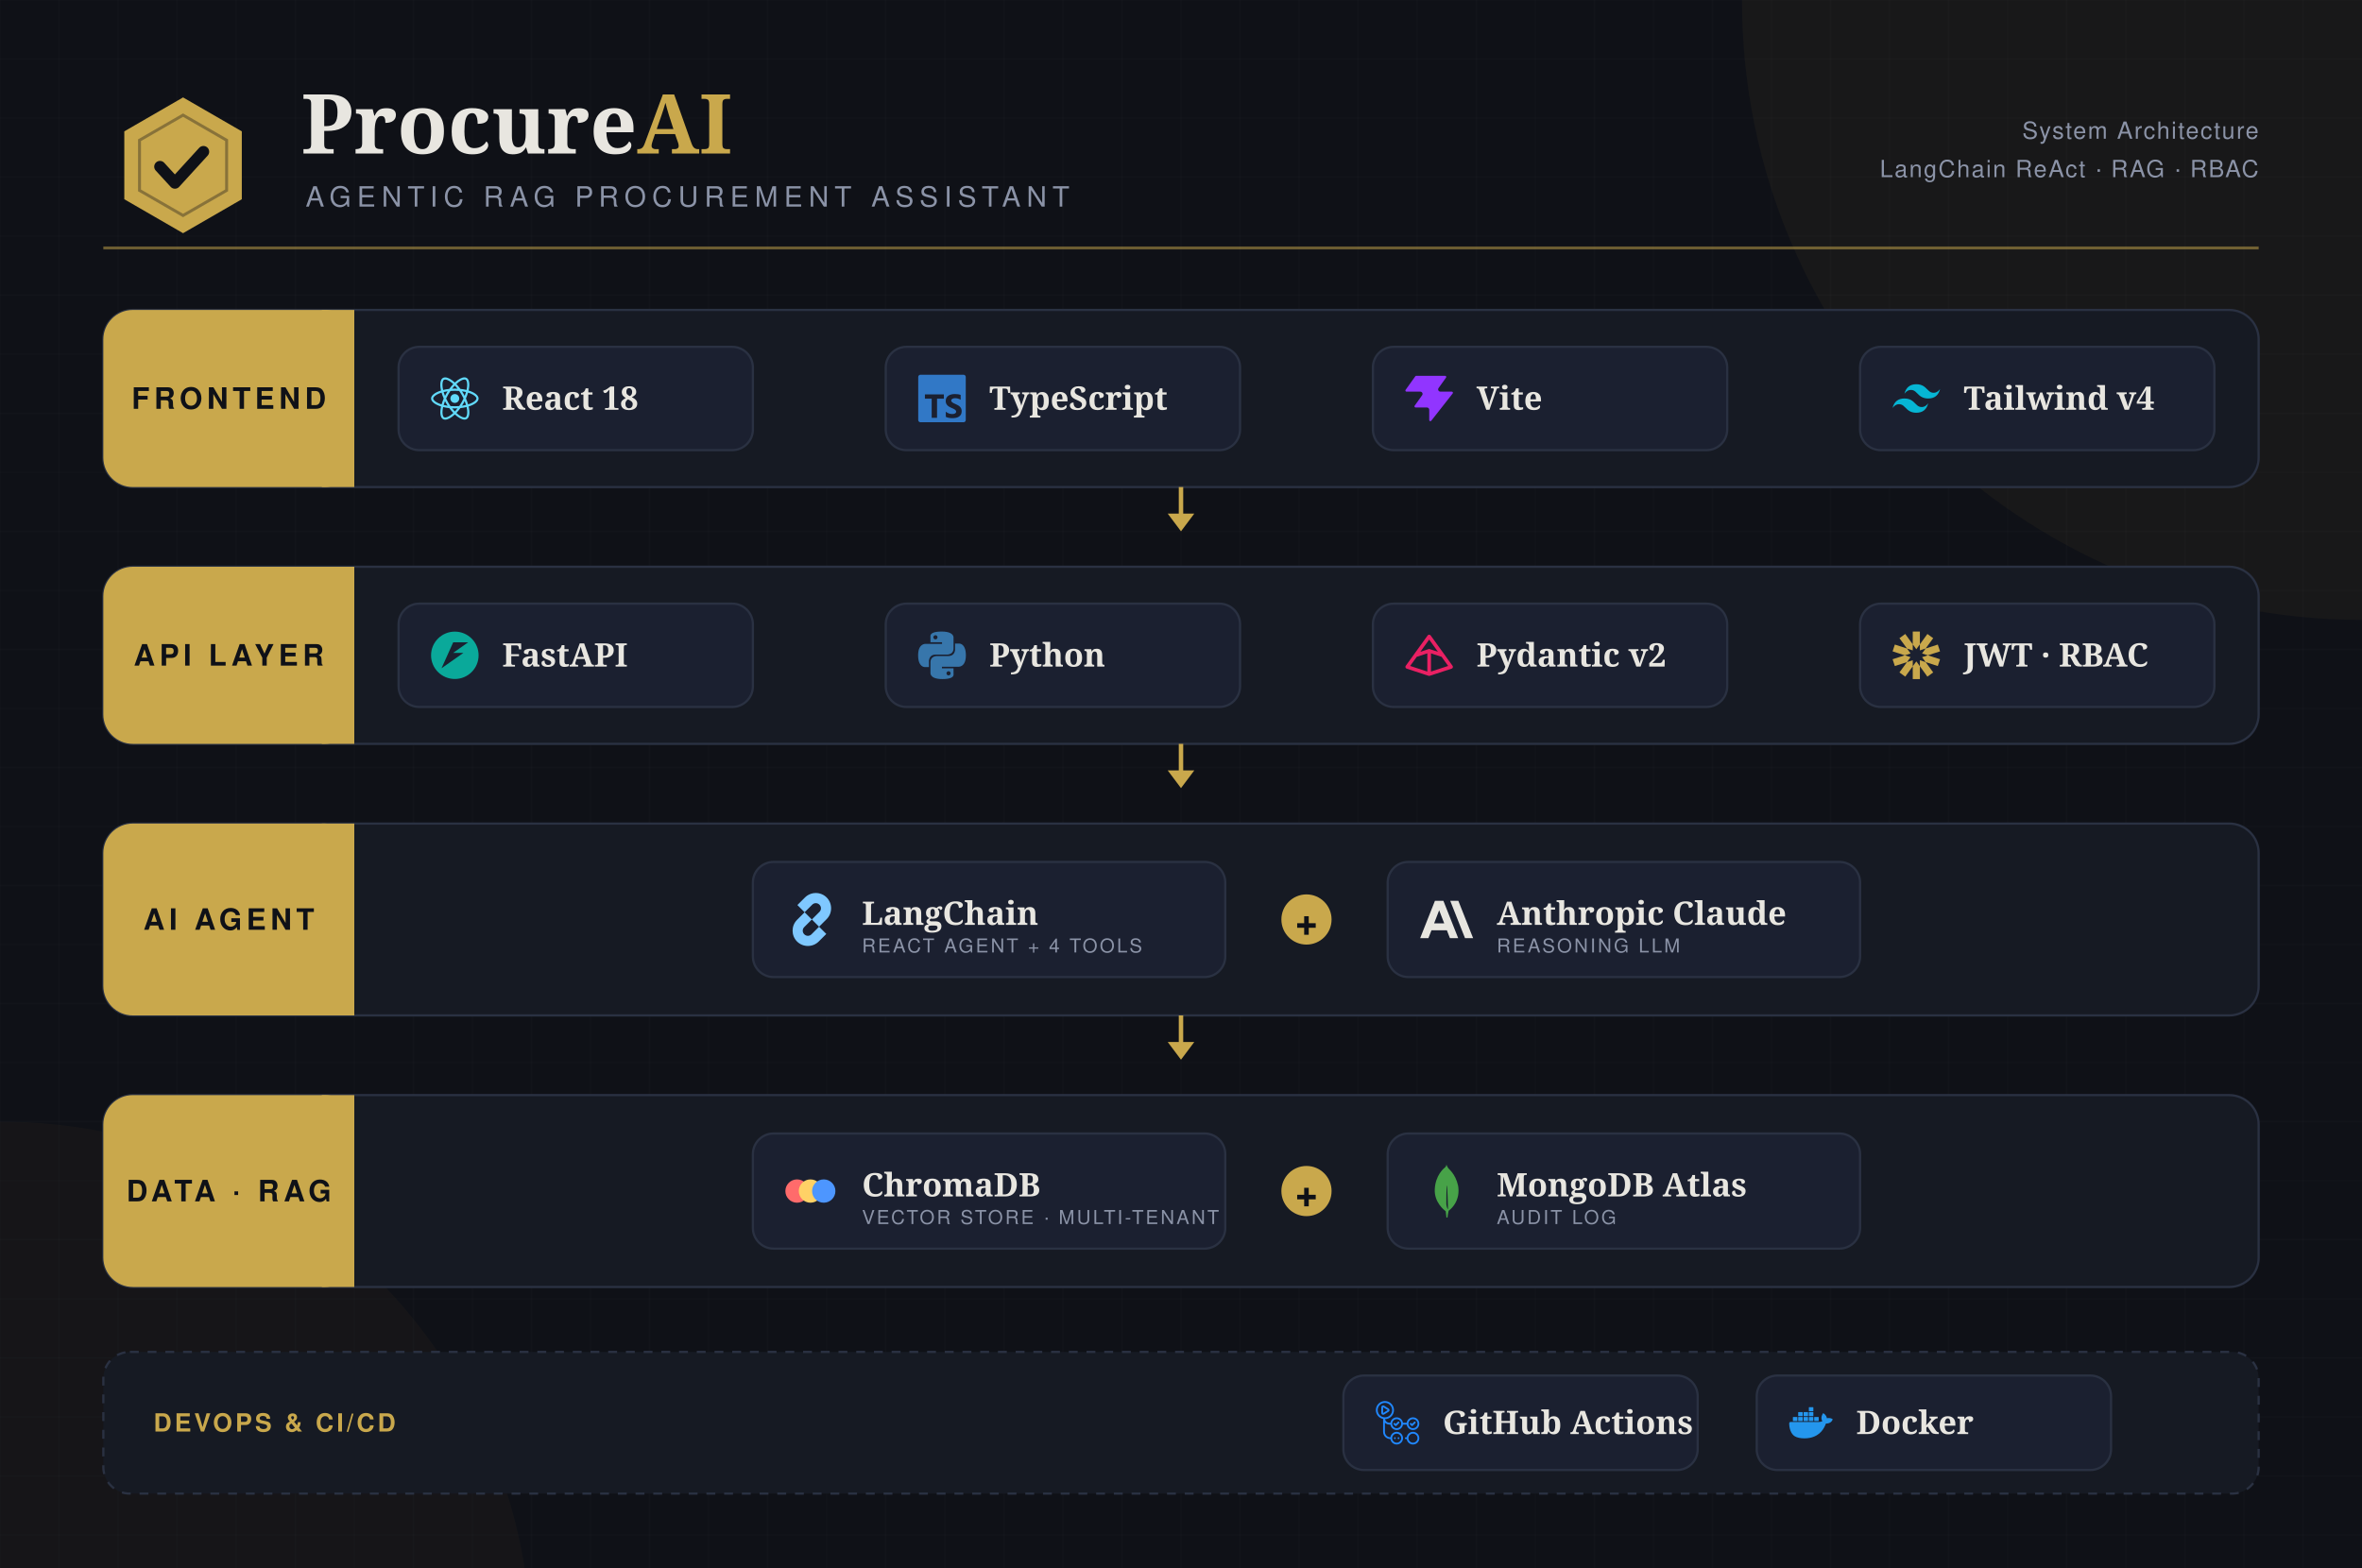
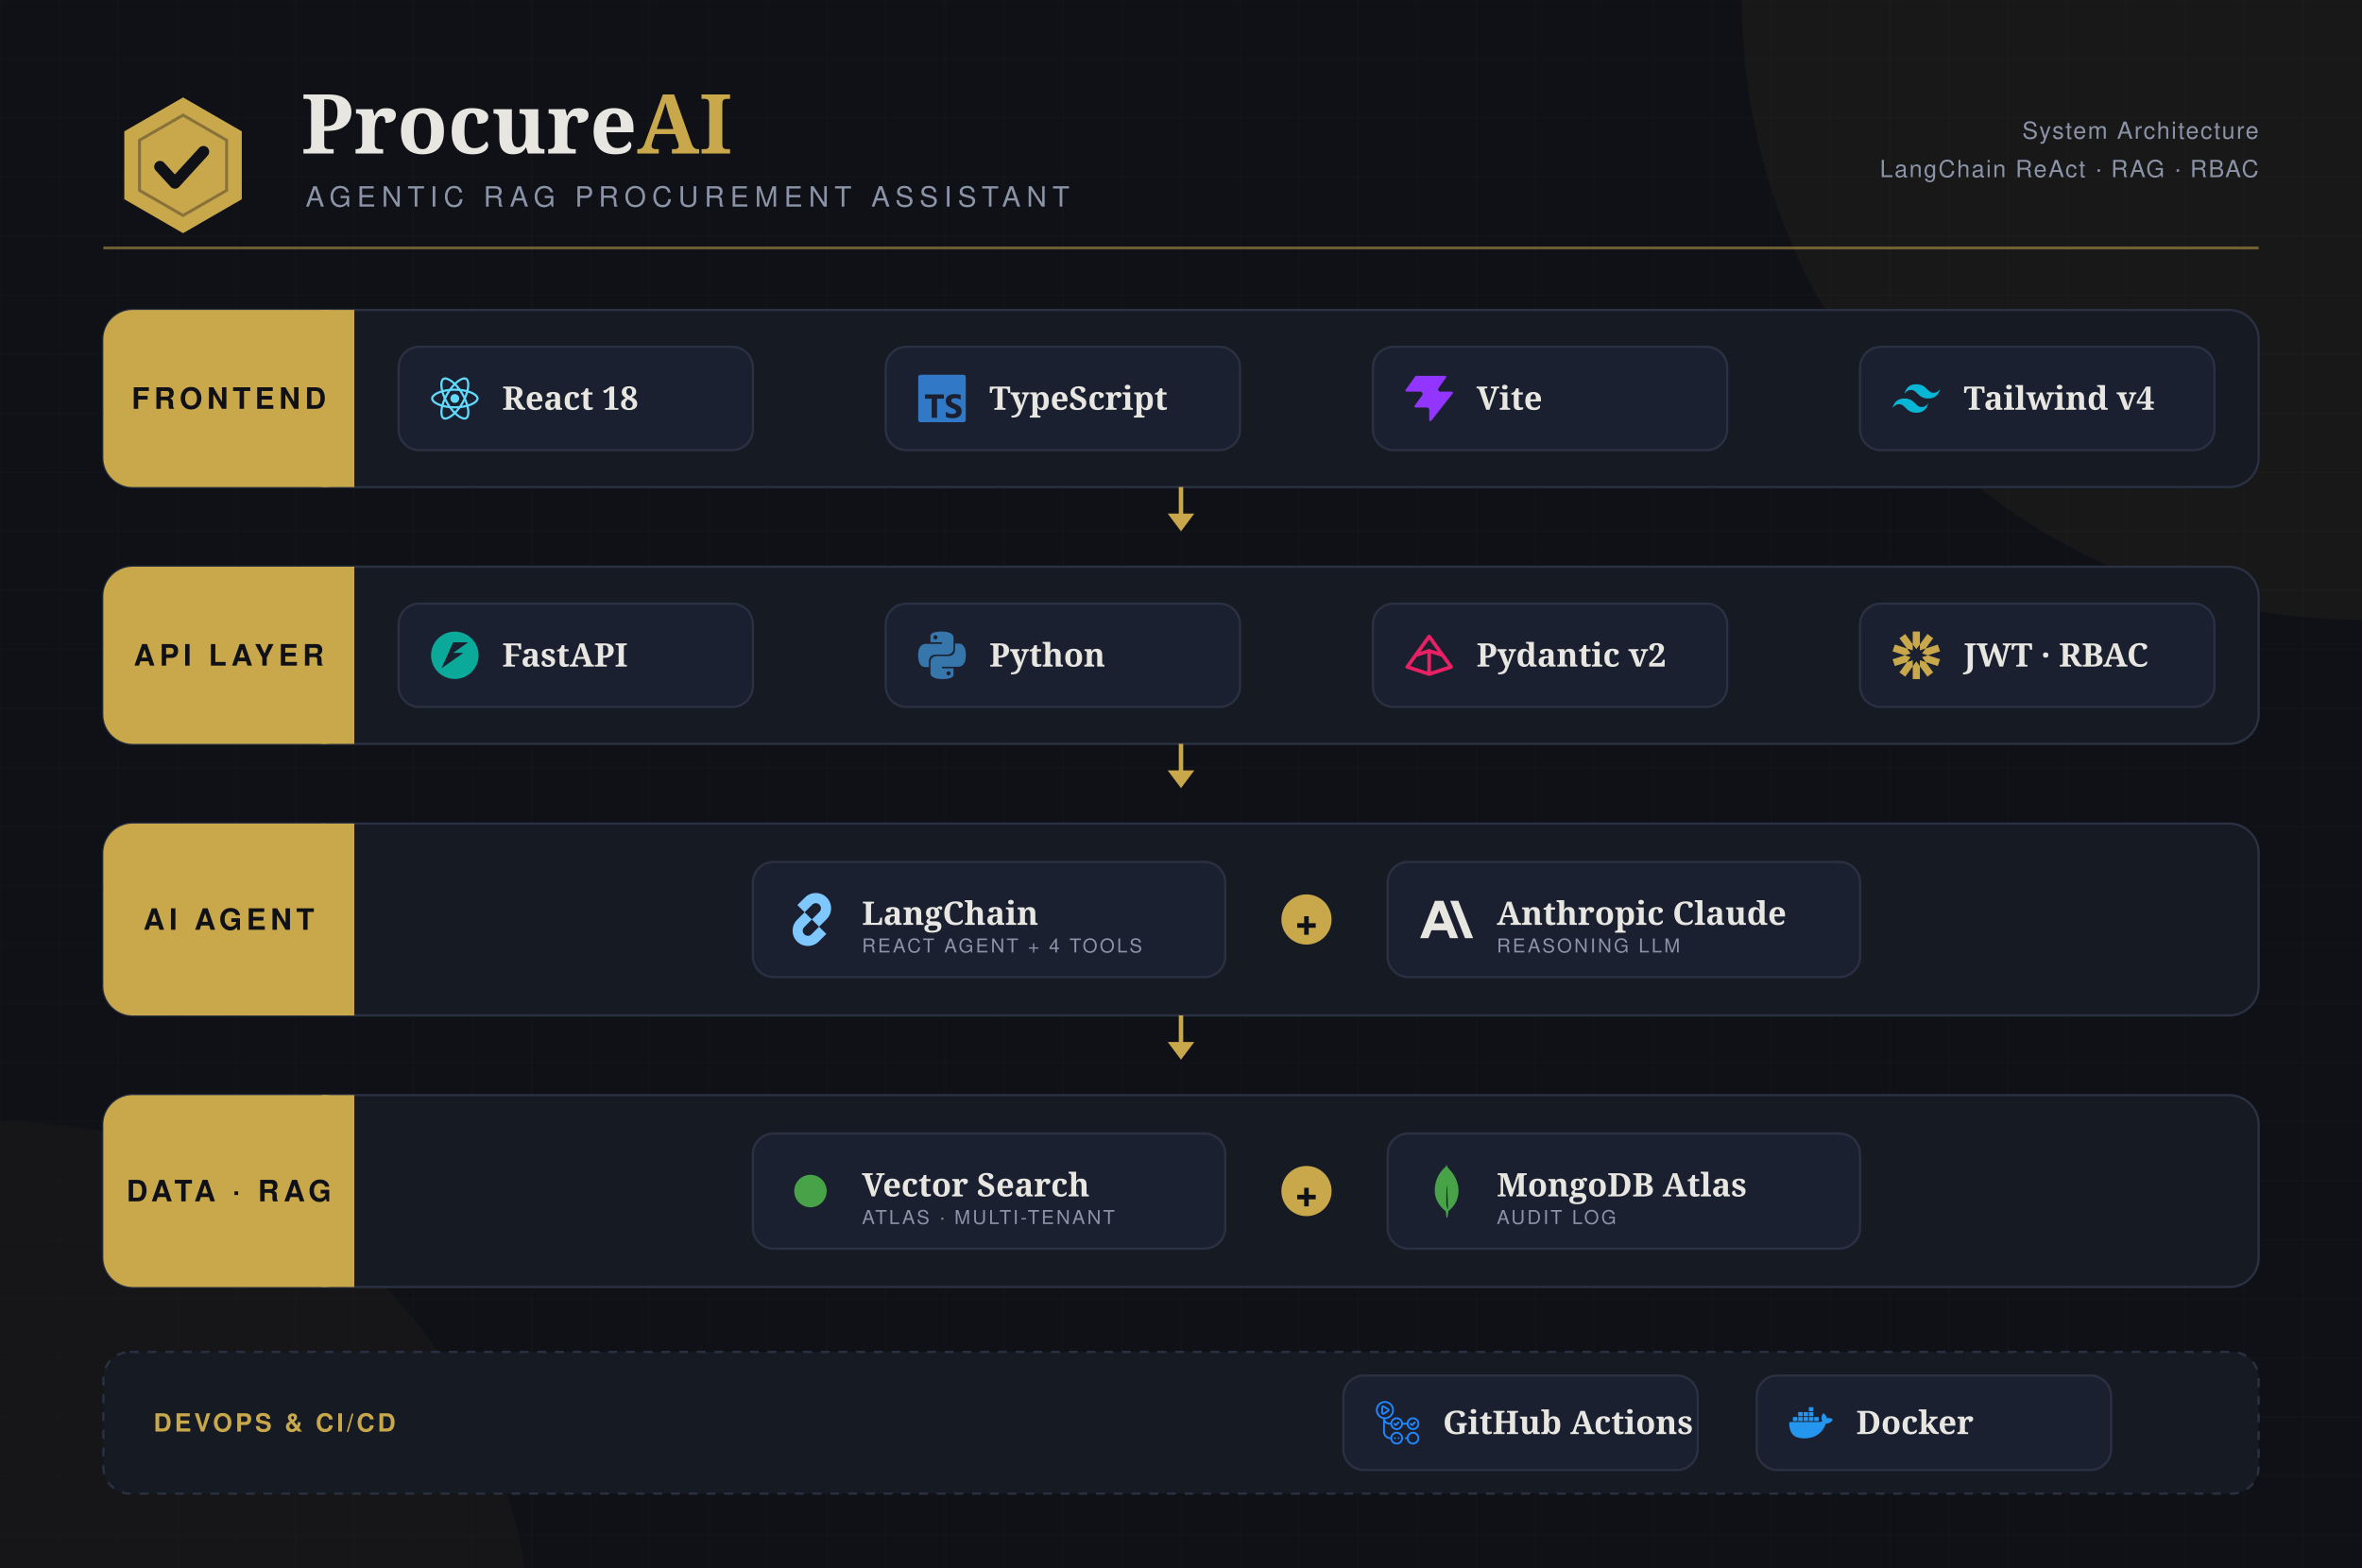
<svg xmlns="http://www.w3.org/2000/svg" viewBox="0 0 1600 1062" width="1600" height="1062">
  <rect width="1600" height="1120" fill="#0f1117" />
  <line x1="0" y1="0" x2="0" y2="1120" stroke="#ffffff" stroke-opacity="0.015" />
  <line x1="40" y1="0" x2="40" y2="1120" stroke="#ffffff" stroke-opacity="0.015" />
  <line x1="80" y1="0" x2="80" y2="1120" stroke="#ffffff" stroke-opacity="0.015" />
  <line x1="120" y1="0" x2="120" y2="1120" stroke="#ffffff" stroke-opacity="0.015" />
  <line x1="160" y1="0" x2="160" y2="1120" stroke="#ffffff" stroke-opacity="0.015" />
  <line x1="200" y1="0" x2="200" y2="1120" stroke="#ffffff" stroke-opacity="0.015" />
  <line x1="240" y1="0" x2="240" y2="1120" stroke="#ffffff" stroke-opacity="0.015" />
  <line x1="280" y1="0" x2="280" y2="1120" stroke="#ffffff" stroke-opacity="0.015" />
  <line x1="320" y1="0" x2="320" y2="1120" stroke="#ffffff" stroke-opacity="0.015" />
  <line x1="360" y1="0" x2="360" y2="1120" stroke="#ffffff" stroke-opacity="0.015" />
  <line x1="400" y1="0" x2="400" y2="1120" stroke="#ffffff" stroke-opacity="0.015" />
  <line x1="440" y1="0" x2="440" y2="1120" stroke="#ffffff" stroke-opacity="0.015" />
  <line x1="480" y1="0" x2="480" y2="1120" stroke="#ffffff" stroke-opacity="0.015" />
  <line x1="520" y1="0" x2="520" y2="1120" stroke="#ffffff" stroke-opacity="0.015" />
  <line x1="560" y1="0" x2="560" y2="1120" stroke="#ffffff" stroke-opacity="0.015" />
  <line x1="600" y1="0" x2="600" y2="1120" stroke="#ffffff" stroke-opacity="0.015" />
  <line x1="640" y1="0" x2="640" y2="1120" stroke="#ffffff" stroke-opacity="0.015" />
  <line x1="680" y1="0" x2="680" y2="1120" stroke="#ffffff" stroke-opacity="0.015" />
  <line x1="720" y1="0" x2="720" y2="1120" stroke="#ffffff" stroke-opacity="0.015" />
  <line x1="760" y1="0" x2="760" y2="1120" stroke="#ffffff" stroke-opacity="0.015" />
  <line x1="800" y1="0" x2="800" y2="1120" stroke="#ffffff" stroke-opacity="0.015" />
  <line x1="840" y1="0" x2="840" y2="1120" stroke="#ffffff" stroke-opacity="0.015" />
  <line x1="880" y1="0" x2="880" y2="1120" stroke="#ffffff" stroke-opacity="0.015" />
  <line x1="920" y1="0" x2="920" y2="1120" stroke="#ffffff" stroke-opacity="0.015" />
  <line x1="960" y1="0" x2="960" y2="1120" stroke="#ffffff" stroke-opacity="0.015" />
  <line x1="1000" y1="0" x2="1000" y2="1120" stroke="#ffffff" stroke-opacity="0.015" />
  <line x1="1040" y1="0" x2="1040" y2="1120" stroke="#ffffff" stroke-opacity="0.015" />
  <line x1="1080" y1="0" x2="1080" y2="1120" stroke="#ffffff" stroke-opacity="0.015" />
  <line x1="1120" y1="0" x2="1120" y2="1120" stroke="#ffffff" stroke-opacity="0.015" />
  <line x1="1160" y1="0" x2="1160" y2="1120" stroke="#ffffff" stroke-opacity="0.015" />
  <line x1="1200" y1="0" x2="1200" y2="1120" stroke="#ffffff" stroke-opacity="0.015" />
  <line x1="1240" y1="0" x2="1240" y2="1120" stroke="#ffffff" stroke-opacity="0.015" />
  <line x1="1280" y1="0" x2="1280" y2="1120" stroke="#ffffff" stroke-opacity="0.015" />
  <line x1="1320" y1="0" x2="1320" y2="1120" stroke="#ffffff" stroke-opacity="0.015" />
  <line x1="1360" y1="0" x2="1360" y2="1120" stroke="#ffffff" stroke-opacity="0.015" />
  <line x1="1400" y1="0" x2="1400" y2="1120" stroke="#ffffff" stroke-opacity="0.015" />
  <line x1="1440" y1="0" x2="1440" y2="1120" stroke="#ffffff" stroke-opacity="0.015" />
  <line x1="1480" y1="0" x2="1480" y2="1120" stroke="#ffffff" stroke-opacity="0.015" />
  <line x1="1520" y1="0" x2="1520" y2="1120" stroke="#ffffff" stroke-opacity="0.015" />
  <line x1="1560" y1="0" x2="1560" y2="1120" stroke="#ffffff" stroke-opacity="0.015" />
  <line x1="0" y1="0" x2="1600" y2="0" stroke="#ffffff" stroke-opacity="0.015" />
  <line x1="0" y1="40" x2="1600" y2="40" stroke="#ffffff" stroke-opacity="0.015" />
  <line x1="0" y1="80" x2="1600" y2="80" stroke="#ffffff" stroke-opacity="0.015" />
  <line x1="0" y1="120" x2="1600" y2="120" stroke="#ffffff" stroke-opacity="0.015" />
  <line x1="0" y1="160" x2="1600" y2="160" stroke="#ffffff" stroke-opacity="0.015" />
  <line x1="0" y1="200" x2="1600" y2="200" stroke="#ffffff" stroke-opacity="0.015" />
  <line x1="0" y1="240" x2="1600" y2="240" stroke="#ffffff" stroke-opacity="0.015" />
  <line x1="0" y1="280" x2="1600" y2="280" stroke="#ffffff" stroke-opacity="0.015" />
  <line x1="0" y1="320" x2="1600" y2="320" stroke="#ffffff" stroke-opacity="0.015" />
  <line x1="0" y1="360" x2="1600" y2="360" stroke="#ffffff" stroke-opacity="0.015" />
  <line x1="0" y1="400" x2="1600" y2="400" stroke="#ffffff" stroke-opacity="0.015" />
  <line x1="0" y1="440" x2="1600" y2="440" stroke="#ffffff" stroke-opacity="0.015" />
  <line x1="0" y1="480" x2="1600" y2="480" stroke="#ffffff" stroke-opacity="0.015" />
  <line x1="0" y1="520" x2="1600" y2="520" stroke="#ffffff" stroke-opacity="0.015" />
  <line x1="0" y1="560" x2="1600" y2="560" stroke="#ffffff" stroke-opacity="0.015" />
  <line x1="0" y1="600" x2="1600" y2="600" stroke="#ffffff" stroke-opacity="0.015" />
  <line x1="0" y1="640" x2="1600" y2="640" stroke="#ffffff" stroke-opacity="0.015" />
  <line x1="0" y1="680" x2="1600" y2="680" stroke="#ffffff" stroke-opacity="0.015" />
  <line x1="0" y1="720" x2="1600" y2="720" stroke="#ffffff" stroke-opacity="0.015" />
  <line x1="0" y1="760" x2="1600" y2="760" stroke="#ffffff" stroke-opacity="0.015" />
  <line x1="0" y1="800" x2="1600" y2="800" stroke="#ffffff" stroke-opacity="0.015" />
  <line x1="0" y1="840" x2="1600" y2="840" stroke="#ffffff" stroke-opacity="0.015" />
  <line x1="0" y1="880" x2="1600" y2="880" stroke="#ffffff" stroke-opacity="0.015" />
  <line x1="0" y1="920" x2="1600" y2="920" stroke="#ffffff" stroke-opacity="0.015" />
  <line x1="0" y1="960" x2="1600" y2="960" stroke="#ffffff" stroke-opacity="0.015" />
  <line x1="0" y1="1000" x2="1600" y2="1000" stroke="#ffffff" stroke-opacity="0.015" />
  <line x1="0" y1="1040" x2="1600" y2="1040" stroke="#ffffff" stroke-opacity="0.015" />
  <line x1="0" y1="1080" x2="1600" y2="1080" stroke="#ffffff" stroke-opacity="0.015" />
  <circle cx="1600" cy="0" r="420" fill="#c9a84c" fill-opacity="0.05" />
  <circle cx="0" cy="1120" r="360" fill="#c9a84c" fill-opacity="0.035" />
  <polygon points="124.0,66.0 163.8,89.0 163.8,135.0 124.0,158.0 84.2,135.0 84.2,89.0" fill="#c9a84c" />
  <polygon points="124.0,78.0 153.5,95.0 153.5,129.0 124.0,146.0 94.5,129.0 94.5,95.0" fill="none" stroke="#0f1117" stroke-opacity="0.35" stroke-width="2" />
  <path d="M 108.36 112.92 l 10.12 11.04 l 19.32 -21.16" fill="none" stroke="#0f1117" stroke-width="7.8" stroke-linecap="round" stroke-linejoin="round" />
  <text x="204" y="104" font-family="Georgia, serif" font-size="56" font-weight="700" fill="#e8e6e0">Procure<tspan fill="#c9a84c">AI</tspan>
  </text>
  <text x="207" y="140" font-family="Helvetica, Arial, sans-serif" font-size="19" letter-spacing="4" fill="#8b93a7">AGENTIC RAG PROCUREMENT ASSISTANT</text>
  <text x="1530" y="94" text-anchor="end" font-family="Helvetica, Arial, sans-serif" font-size="16" letter-spacing="1" fill="#8b93a7">System Architecture</text>
  <text x="1530" y="120" text-anchor="end" font-family="Helvetica, Arial, sans-serif" font-size="16" letter-spacing="1" fill="#8b93a7">LangChain ReAct · RAG · RBAC</text>
  <line x1="70" y1="168" x2="1530" y2="168" stroke="#c9a84c" stroke-opacity="0.5" stroke-width="2" />
  <rect x="70" y="210" width="1460" height="120" rx="20" fill="#161a23" stroke="#2a3142" stroke-width="1.5" />
  <rect x="70" y="210" width="170" height="120" rx="20" fill="#c9a84c" />
  <rect x="218" y="210" width="22" height="120" fill="#c9a84c" />
  <text x="155" y="270" font-family="Helvetica, Arial, sans-serif" font-size="20" font-weight="800" letter-spacing="3" fill="#0f1117" text-anchor="middle" dominant-baseline="middle">FRONTEND</text>
  <rect x="270.0" y="235.0" width="240" height="70" rx="14" fill="#1b2030" stroke="#2a3142" stroke-width="1.5" />
  <g transform="translate(292.00,253.90) scale(1.3417)">
    <path d="M14.23 12.004a2.236 2.236 0 0 1-2.235 2.236 2.236 2.236 0 0 1-2.236-2.236 2.236 2.236 0 0 1 2.235-2.236 2.236 2.236 0 0 1 2.236 2.236zm2.648-10.69c-1.346 0-3.107.96-4.888 2.622-1.78-1.653-3.542-2.602-4.887-2.602-.41 0-.783.093-1.106.278-1.375.793-1.683 3.264-.973 6.365C1.98 8.917 0 10.42 0 12.004c0 1.59 1.99 3.097 5.043 4.03-.704 3.113-.39 5.588.988 6.38.32.187.69.275 1.102.275 1.345 0 3.107-.96 4.888-2.624 1.78 1.654 3.542 2.603 4.887 2.603.41 0 .783-.09 1.106-.275 1.374-.792 1.683-3.263.973-6.365C22.02 15.096 24 13.59 24 12.004c0-1.59-1.99-3.097-5.043-4.032.704-3.11.39-5.587-.988-6.38-.318-.184-.688-.277-1.092-.278zm-.005 1.09v.006c.225 0 .406.044.558.127.666.382.955 1.835.73 3.704-.054.46-.142.945-.25 1.44-.96-.236-2.006-.417-3.107-.534-.66-.905-1.345-1.727-2.035-2.447 1.592-1.48 3.087-2.292 4.105-2.295zm-9.77.02c1.012 0 2.514.808 4.11 2.28-.686.72-1.37 1.537-2.02 2.442-1.107.117-2.154.298-3.113.538-.112-.49-.195-.964-.254-1.42-.23-1.868.054-3.32.714-3.707.19-.09.4-.127.563-.132zm4.882 3.05c.455.468.91.992 1.36 1.564-.44-.02-.89-.034-1.345-.034-.46 0-.915.01-1.36.034.44-.572.895-1.096 1.345-1.565zM12 8.1c.74 0 1.477.034 2.202.093.406.582.802 1.203 1.183 1.86.372.64.71 1.29 1.018 1.946-.308.655-.646 1.31-1.013 1.95-.38.66-.773 1.288-1.18 1.87-.728.063-1.466.098-2.21.098-.74 0-1.477-.035-2.202-.093-.406-.582-.802-1.204-1.183-1.86-.372-.64-.71-1.29-1.018-1.946.303-.657.646-1.313 1.013-1.954.38-.66.773-1.286 1.18-1.868.728-.064 1.466-.098 2.21-.098zm-3.635.254c-.24.377-.48.763-.704 1.16-.225.39-.435.782-.635 1.174-.265-.656-.49-1.31-.676-1.947.64-.15 1.315-.283 2.015-.386zm7.26 0c.695.103 1.365.23 2.006.387-.18.632-.405 1.282-.66 1.933-.2-.39-.41-.783-.64-1.174-.225-.392-.465-.774-.705-1.146zm3.063.675c.484.15.944.317 1.375.498 1.732.74 2.852 1.708 2.852 2.476-.005.768-1.125 1.74-2.857 2.475-.42.18-.88.342-1.355.493-.28-.958-.646-1.956-1.1-2.98.45-1.017.81-2.01 1.085-2.964zm-13.395.004c.278.96.645 1.957 1.1 2.98-.45 1.017-.812 2.01-1.086 2.964-.484-.15-.944-.318-1.37-.5-1.732-.737-2.852-1.706-2.852-2.474 0-.768 1.12-1.742 2.852-2.476.42-.18.88-.342 1.356-.494zm11.678 4.28c.265.657.49 1.312.676 1.948-.64.157-1.316.29-2.016.39.24-.375.48-.762.705-1.158.225-.39.435-.788.636-1.18zm-9.945.02c.2.392.41.783.64 1.175.23.39.465.772.705 1.143-.695-.102-1.365-.23-2.006-.386.18-.63.406-1.282.66-1.933zM17.92 16.32c.112.493.2.968.254 1.423.23 1.868-.054 3.32-.714 3.708-.147.09-.338.128-.563.128-1.012 0-2.514-.807-4.11-2.28.686-.72 1.37-1.536 2.02-2.44 1.107-.118 2.154-.3 3.113-.54zm-11.83.01c.96.234 2.006.415 3.107.532.66.905 1.345 1.727 2.035 2.446-1.595 1.483-3.092 2.295-4.11 2.295-.22-.005-.406-.05-.553-.132-.666-.38-.955-1.834-.73-3.703.054-.46.142-.944.25-1.438zm4.56.64c.44.02.89.034 1.345.034.46 0 .915-.01 1.36-.034-.44.572-.895 1.095-1.345 1.565-.455-.47-.91-.993-1.36-1.565z" fill="#61DAFB" />
  </g>
  <text x="340.2" y="270.0" font-family="Georgia, serif" font-size="22" font-weight="700" fill="#e8e6e0" dominant-baseline="middle">React 18</text>
  <rect x="600.0" y="235.0" width="240" height="70" rx="14" fill="#1b2030" stroke="#2a3142" stroke-width="1.5" />
  <g transform="translate(622.00,253.90) scale(1.3417)">
    <path d="M1.125 0C.502 0 0 .502 0 1.125v21.75C0 23.498.502 24 1.125 24h21.75c.623 0 1.125-.502 1.125-1.125V1.125C24 .502 23.498 0 22.875 0zm17.363 9.75c.612 0 1.154.037 1.627.111a6.38 6.38 0 0 1 1.306.34v2.458a3.95 3.95 0 0 0-.643-.361 5.093 5.093 0 0 0-.717-.26 5.453 5.453 0 0 0-1.426-.2c-.3 0-.573.028-.819.086a2.1 2.1 0 0 0-.623.242c-.17.104-.3.229-.393.374a.888.888 0 0 0-.14.49c0 .196.053.373.156.529.104.156.252.304.443.444s.423.276.696.41c.273.135.582.274.926.416.47.197.892.407 1.266.628.374.222.695.473.963.753.268.279.472.598.614.957.142.359.214.776.214 1.253 0 .657-.125 1.21-.373 1.656a3.033 3.033 0 0 1-1.012 1.085 4.38 4.38 0 0 1-1.487.596c-.566.12-1.163.18-1.79.18a9.916 9.916 0 0 1-1.84-.164 5.544 5.544 0 0 1-1.512-.493v-2.63a5.033 5.033 0 0 0 3.237 1.2c.333 0 .624-.03.872-.09.249-.06.456-.144.623-.25.166-.108.29-.234.373-.38a1.023 1.023 0 0 0-.074-1.089 2.12 2.12 0 0 0-.537-.5 5.597 5.597 0 0 0-.807-.444 27.72 27.72 0 0 0-1.007-.436c-.918-.383-1.602-.852-2.053-1.405-.45-.553-.676-1.222-.676-2.005 0-.614.123-1.141.369-1.582.246-.441.58-.804 1.004-1.089a4.494 4.494 0 0 1 1.47-.629 7.536 7.536 0 0 1 1.77-.201zm-15.113.188h9.563v2.166H9.506v9.646H6.789v-9.646H3.375z" fill="#3178C6" />
  </g>
  <text x="670.2" y="270.0" font-family="Georgia, serif" font-size="22" font-weight="700" fill="#e8e6e0" dominant-baseline="middle">TypeScript</text>
  <rect x="930.0" y="235.0" width="240" height="70" rx="14" fill="#1b2030" stroke="#2a3142" stroke-width="1.5" />
  <g transform="translate(952.00,253.90) scale(1.3417)">
    <path d="M13.056 23.238a.57.57 0 0 1-1.02-.355v-5.202c0-.63-.512-1.143-1.144-1.143H5.148a.57.57 0 0 1-.464-.903l3.777-5.29c.54-.753 0-1.804-.93-1.804H.57a.574.574 0 0 1-.543-.746.6.6 0 0 1 .08-.157L5.008.78a.57.57 0 0 1 .467-.24h14.589a.57.57 0 0 1 .466.903l-3.778 5.29c-.54.755 0 1.806.93 1.806h5.745c.238 0 .424.138.513.322a.56.56 0 0 1-.063.603z" fill="#9135FF" />
  </g>
  <text x="1000.2" y="270.0" font-family="Georgia, serif" font-size="22" font-weight="700" fill="#e8e6e0" dominant-baseline="middle">Vite</text>
  <rect x="1260.0" y="235.0" width="240" height="70" rx="14" fill="#1b2030" stroke="#2a3142" stroke-width="1.5" />
  <g transform="translate(1282.00,253.90) scale(1.3417)">
    <path d="M12.001,4.8c-3.2,0-5.2,1.6-6,4.8c1.2-1.6,2.6-2.2,4.2-1.8c0.913,0.228,1.565,0.89,2.288,1.624 C13.666,10.618,15.027,12,18.001,12c3.2,0,5.2-1.6,6-4.8c-1.2,1.6-2.6,2.2-4.2,1.8c-0.913-0.228-1.565-0.89-2.288-1.624 C16.337,6.182,14.976,4.8,12.001,4.8z M6.001,12c-3.2,0-5.2,1.6-6,4.8c1.2-1.6,2.6-2.2,4.2-1.8c0.913,0.228,1.565,0.89,2.288,1.624 c1.177,1.194,2.538,2.576,5.512,2.576c3.2,0,5.2-1.6,6-4.8c-1.2,1.6-2.6,2.2-4.2,1.8c-0.913-0.228-1.565-0.89-2.288-1.624 C10.337,13.382,8.976,12,6.001,12z" fill="#06B6D4" />
  </g>
  <text x="1330.2" y="270.0" font-family="Georgia, serif" font-size="22" font-weight="700" fill="#e8e6e0" dominant-baseline="middle">Tailwind v4</text>
  <path d="M 800.0 330 l 0 24" stroke="#c9a84c" stroke-width="3" />
  <path d="M 791.0 348 L 800.0 360 L 809.0 348 Z" fill="#c9a84c" />
  <rect x="70" y="384" width="1460" height="120" rx="20" fill="#161a23" stroke="#2a3142" stroke-width="1.5" />
  <rect x="70" y="384" width="170" height="120" rx="20" fill="#c9a84c" />
  <rect x="218" y="384" width="22" height="120" fill="#c9a84c" />
  <text x="155" y="444" font-family="Helvetica, Arial, sans-serif" font-size="20" font-weight="800" letter-spacing="3" fill="#0f1117" text-anchor="middle" dominant-baseline="middle">API LAYER</text>
  <rect x="270.0" y="409.0" width="240" height="70" rx="14" fill="#1b2030" stroke="#2a3142" stroke-width="1.5" />
  <g transform="translate(292.00,427.90) scale(1.3417)">
    <path d="M12 .039C5.373.038 0 5.393 0 11.999c-.001 6.607 5.372 11.963 12 11.963 6.628 0 12.001-5.356 12-11.963-0-6.606-5.373-11.96-12-11.96m-.829 5.415h7.55l-7.58 5.328h5.183L5.279 18.544q2.947-6.544 5.892-13.09" fill="#0aa99a" />
  </g>
  <text x="340.2" y="444.0" font-family="Georgia, serif" font-size="22" font-weight="700" fill="#e8e6e0" dominant-baseline="middle">FastAPI</text>
  <rect x="600.0" y="409.0" width="240" height="70" rx="14" fill="#1b2030" stroke="#2a3142" stroke-width="1.5" />
  <g transform="translate(622.00,427.90) scale(1.3417)">
    <path d="M14.25.18l.9.2.73.26.59.3.45.32.34.34.25.34.16.33.1.3.04.26.02.2-.01.13V8.5l-.05.63-.13.55-.21.46-.26.38-.3.31-.33.25-.35.19-.35.14-.33.1-.3.07-.26.04-.21.02H8.77l-.69.05-.59.14-.5.22-.41.27-.33.32-.27.35-.2.36-.15.37-.1.35-.07.32-.04.27-.02.21v3.06H3.17l-.21-.03-.28-.07-.32-.12-.35-.18-.36-.26-.36-.36-.35-.46-.32-.59-.28-.73-.21-.88-.14-1.05-.05-1.23.06-1.22.16-1.04.24-.87.32-.71.36-.57.4-.44.42-.33.42-.24.4-.16.36-.1.32-.05.24-.01h.16l.06.01h8.16v-.83H6.18l-.01-2.75-.02-.37.05-.34.11-.31.17-.28.25-.26.31-.23.38-.2.44-.18.51-.15.58-.12.64-.1.71-.06.77-.04.84-.02 1.27.05zm-6.3 1.98l-.23.33-.08.41.08.41.23.34.33.22.41.09.41-.09.33-.22.23-.34.08-.41-.08-.41-.23-.33-.33-.22-.41-.09-.41.09zm13.09 3.95l.28.06.32.12.35.18.36.27.36.35.35.47.32.59.28.73.21.88.14 1.04.05 1.23-.06 1.23-.16 1.04-.24.86-.32.71-.36.57-.4.45-.42.33-.42.24-.4.16-.36.09-.32.05-.24.02-.16-.01h-8.22v.82h5.84l.01 2.76.02.36-.05.34-.11.31-.17.29-.25.25-.31.24-.38.2-.44.17-.51.15-.58.13-.64.09-.71.07-.77.04-.84.01-1.27-.04-1.07-.14-.9-.2-.73-.25-.59-.3-.45-.33-.34-.34-.25-.34-.16-.33-.1-.3-.04-.25-.02-.2.01-.13v-5.34l.05-.64.13-.54.21-.46.26-.38.3-.32.33-.24.35-.2.35-.14.33-.1.3-.06.26-.04.21-.02.13-.01h5.84l.69-.05.59-.14.5-.21.41-.28.33-.32.27-.35.2-.36.15-.36.1-.35.07-.32.04-.28.02-.21V6.07h2.09l.14.01zm-6.47 14.25l-.23.33-.08.41.08.41.23.33.33.23.41.08.41-.08.33-.23.23-.33.08-.41-.08-.41-.23-.33-.33-.23-.41-.08-.41.08z" fill="#3776AB" />
  </g>
  <text x="670.2" y="444.0" font-family="Georgia, serif" font-size="22" font-weight="700" fill="#e8e6e0" dominant-baseline="middle">Python</text>
  <rect x="930.0" y="409.0" width="240" height="70" rx="14" fill="#1b2030" stroke="#2a3142" stroke-width="1.5" />
  <g transform="translate(952.00,427.90) scale(1.3417)">
    <path d="m23.826 17.316-4.23-5.866-6.847-9.496c-.348-.48-1.151-.48-1.497 0l-6.845 9.494-4.233 5.868a.925.925 0 0 0 .46 1.417l11.078 3.626h.002a.92.92 0 0 0 .572 0h.002l11.077-3.626c.28-.092.5-.31.59-.592a.916.916 0 0 0-.13-.825h.002ZM12.001 4.07l4.44 6.158-4.152-1.36c-.032-.01-.066-.008-.098-.016a.8.8 0 0 0-.096-.016c-.032-.004-.062-.016-.094-.016s-.062.012-.094.016a.74.74 0 0 0-.096.016c-.032.006-.066.006-.096.016L7.59 10.221l-.026.008 4.44-6.158h-.002Zm-6.273 8.7 4.834-1.583.516-.168v9.19L2.41 17.372l3.317-4.6Zm7.197 7.437V11.02l5.35 1.752 3.316 4.598-8.666 2.838Z" fill="#E92063" />
  </g>
  <text x="1000.2" y="444.0" font-family="Georgia, serif" font-size="22" font-weight="700" fill="#e8e6e0" dominant-baseline="middle">Pydantic v2</text>
  <rect x="1260.0" y="409.0" width="240" height="70" rx="14" fill="#1b2030" stroke="#2a3142" stroke-width="1.5" />
  <g transform="translate(1282.00,427.90) scale(1.3417)">
    <path d="M10.2 0v6.456L12 8.928l1.8-2.472V0zm3.6 6.456v3.072l2.904-.96L20.52 3.36l-2.928-2.136zm2.904 2.112l-1.8 2.496 2.928.936 6.144-1.992-1.128-3.432zM17.832 12l-2.928.936 1.8 2.496 6.144 1.992 1.128-3.432zm-1.128 3.432l-2.904-.96v3.072l3.792 5.232 2.928-2.136zM13.8 17.544L12 15.072l-1.8 2.472V24h3.6zm-3.6 0v-3.072l-2.904.96L3.48 20.64l2.928 2.136zm-2.904-2.112l1.8-2.496L6.168 12 .024 13.992l1.128 3.432zM6.168 12l2.928-.936-1.8-2.496-6.144-1.992-1.128 3.432zm1.128-3.432l2.904.96V6.456L6.408 1.224 3.48 3.36Z" fill="#c9a84c" />
  </g>
  <text x="1330.2" y="444.0" font-family="Georgia, serif" font-size="22" font-weight="700" fill="#e8e6e0" dominant-baseline="middle">JWT · RBAC</text>
  <path d="M 800.0 504 l 0 24" stroke="#c9a84c" stroke-width="3" />
  <path d="M 791.0 522 L 800.0 534 L 809.0 522 Z" fill="#c9a84c" />
  <rect x="70" y="558" width="1460" height="130" rx="20" fill="#161a23" stroke="#2a3142" stroke-width="1.5" />
  <rect x="70" y="558" width="170" height="130" rx="20" fill="#c9a84c" />
  <rect x="218" y="558" width="22" height="130" fill="#c9a84c" />
  <text x="155" y="623" font-family="Helvetica, Arial, sans-serif" font-size="20" font-weight="800" letter-spacing="3" fill="#0f1117" text-anchor="middle" dominant-baseline="middle">AI AGENT</text>
  <circle cx="885" cy="623" r="17" fill="#c9a84c" />
  <text x="885" y="624" font-family="Helvetica,Arial,sans-serif" font-size="26" font-weight="800" fill="#0f1117" text-anchor="middle" dominant-baseline="middle">+</text>
  <rect x="510.0" y="584.0" width="320" height="78" rx="14" fill="#1b2030" stroke="#2a3142" stroke-width="1.5" />
  <g transform="translate(532.00,605.06) scale(1.495)">
    <path d="M13.796 0a6.93 6.93 0 0 0-4.91 2.019L5.451 5.455l3.273 3.27 3.432-3.432a2.284 2.284 0 0 1 3.277 0 2.28 2.28 0 0 1 0 3.275L12 12.001l3.273 3.273 3.433-3.435c2.692-2.692 2.692-7.127 0-9.82A6.92 6.92 0 0 0 13.796 0m-5.07 8.728-3.433 3.434c-2.692 2.693-2.692 7.126 0 9.819A6.92 6.92 0 0 0 10.203 24a6.93 6.93 0 0 0 4.911-2.02l3.432-3.432-3.271-3.272-3.433 3.433a2.284 2.284 0 0 1-3.277 0 2.28 2.28 0 0 1 0-3.276L12 12z" fill="#7FC8FF" />
  </g>
  <text x="583.9" y="619.0" font-family="Georgia, serif" font-size="22" font-weight="700" fill="#e8e6e0" dominant-baseline="middle">LangChain</text>
  <text x="583.9" y="641.0" font-family="Helvetica, Arial, sans-serif" font-size="13" letter-spacing="1.5" fill="#8b93a7" dominant-baseline="middle">REACT AGENT + 4 TOOLS</text>
  <rect x="940.0" y="584.0" width="320" height="78" rx="14" fill="#1b2030" stroke="#2a3142" stroke-width="1.5" />
  <g transform="translate(962.00,605.06) scale(1.495)">
    <path d="M17.304 3.541h-3.672l6.696 16.918H24Zm-10.608 0L0 20.459h3.744l1.369-3.553h7.005l1.369 3.553h3.744L10.536 3.541Zm-.371 10.223 2.291-5.946 2.291 5.946Z" fill="#e8e6e0" />
  </g>
  <text x="1013.9" y="619.0" font-family="Georgia, serif" font-size="22" font-weight="700" fill="#e8e6e0" dominant-baseline="middle">Anthropic Claude</text>
  <text x="1013.9" y="641.0" font-family="Helvetica, Arial, sans-serif" font-size="13" letter-spacing="1.5" fill="#8b93a7" dominant-baseline="middle">REASONING LLM</text>
  <path d="M 800.0 688 l 0 24" stroke="#c9a84c" stroke-width="3" />
  <path d="M 791.0 706 L 800.0 718 L 809.0 706 Z" fill="#c9a84c" />
  <rect x="70" y="742" width="1460" height="130" rx="20" fill="#161a23" stroke="#2a3142" stroke-width="1.5" />
  <rect x="70" y="742" width="170" height="130" rx="20" fill="#c9a84c" />
  <rect x="218" y="742" width="22" height="130" fill="#c9a84c" />
  <text x="155" y="807" font-family="Helvetica, Arial, sans-serif" font-size="20" font-weight="800" letter-spacing="3" fill="#0f1117" text-anchor="middle" dominant-baseline="middle">DATA · RAG</text>
  <circle cx="885" cy="807" r="17" fill="#c9a84c" />
  <text x="885" y="808" font-family="Helvetica,Arial,sans-serif" font-size="26" font-weight="800" fill="#0f1117" text-anchor="middle" dominant-baseline="middle">+</text>
  <rect x="510.0" y="768.0" width="320" height="78" rx="14" fill="#1b2030" stroke="#2a3142" stroke-width="1.5" />
-   <circle cx="539.9" cy="807.0" r="7.9" fill="#FF6B6B" />
-   <circle cx="549.0" cy="807.0" r="7.9" fill="#FFD166" />
-   <circle cx="558.0" cy="807.0" r="7.9" fill="#4D96FF" />
-   <text x="583.9" y="803.0" font-family="Georgia, serif" font-size="22" font-weight="700" fill="#e8e6e0" dominant-baseline="middle">ChromaDB</text>
-   <text x="583.9" y="825.0" font-family="Helvetica, Arial, sans-serif" font-size="13" letter-spacing="1.5" fill="#8b93a7" dominant-baseline="middle">VECTOR STORE · MULTI-TENANT</text>
+   <circle cx="549.0" cy="807.0" r="11" fill="#47A248" />
+   <text x="583.9" y="803.0" font-family="Georgia, serif" font-size="22" font-weight="700" fill="#e8e6e0" dominant-baseline="middle">Vector Search</text>
+   <text x="583.9" y="825.0" font-family="Helvetica, Arial, sans-serif" font-size="13" letter-spacing="1.5" fill="#8b93a7" dominant-baseline="middle">ATLAS · MULTI-TENANT</text>
  <rect x="940.0" y="768.0" width="320" height="78" rx="14" fill="#1b2030" stroke="#2a3142" stroke-width="1.5" />
  <g transform="translate(962.00,789.06) scale(1.495)">
    <path d="M17.193 9.555c-1.264-5.58-4.252-7.414-4.573-8.115-.28-.394-.53-.954-.735-1.44-.036.495-.055.685-.523 1.184-.723.566-4.438 3.682-4.74 10.02-.282 5.912 4.27 9.435 4.888 9.884l.07.05A73.49 73.49 0 0111.91 24h.481c.114-1.032.284-2.056.51-3.07.417-.296.604-.463.85-.693a11.342 11.342 0 003.639-8.464c.01-.814-.103-1.662-.197-2.218zm-5.336 8.195s0-8.291.275-8.29c.213 0 .49 10.695.49 10.695-.381-.045-.765-1.76-.765-2.405z" fill="#47A248" />
  </g>
  <text x="1013.9" y="803.0" font-family="Georgia, serif" font-size="22" font-weight="700" fill="#e8e6e0" dominant-baseline="middle">MongoDB Atlas</text>
  <text x="1013.9" y="825.0" font-family="Helvetica, Arial, sans-serif" font-size="13" letter-spacing="1.5" fill="#8b93a7" dominant-baseline="middle">AUDIT LOG</text>
  <rect x="70" y="916" width="1460" height="96" rx="18" fill="#161a23" stroke="#2a3142" stroke-width="1.5" stroke-dasharray="6 6" />
  <text x="104" y="964" font-family="Helvetica, Arial, sans-serif" font-size="17" font-weight="800" letter-spacing="2" fill="#c9a84c" dominant-baseline="middle">DEVOPS &amp; CI/CD</text>
  <rect x="1190.0" y="932.0" width="240" height="64" rx="14" fill="#1b2030" stroke="#2a3142" stroke-width="1.5" />
  <g transform="translate(1212.00,949.28) scale(1.2267)">
    <path d="M13.983 11.078h2.119a.186.186 0 00.186-.185V9.006a.186.186 0 00-.186-.186h-2.119a.185.185 0 00-.185.185v1.888c0 .102.083.185.185.185m-2.954-5.43h2.118a.186.186 0 00.186-.186V3.574a.186.186 0 00-.186-.185h-2.118a.185.185 0 00-.185.185v1.888c0 .102.082.185.185.185m0 2.716h2.118a.187.187 0 00.186-.186V6.29a.186.186 0 00-.186-.185h-2.118a.185.185 0 00-.185.185v1.887c0 .102.082.185.185.186m-2.93 0h2.12a.186.186 0 00.184-.186V6.29a.185.185 0 00-.185-.185H8.1a.185.185 0 00-.185.185v1.887c0 .102.083.185.185.186m-2.964 0h2.119a.186.186 0 00.185-.186V6.29a.185.185 0 00-.185-.185H5.136a.186.186 0 00-.186.185v1.887c0 .102.084.185.186.186m5.893 2.715h2.118a.186.186 0 00.186-.185V9.006a.186.186 0 00-.186-.186h-2.118a.185.185 0 00-.185.185v1.888c0 .102.082.185.185.185m-2.93 0h2.12a.185.185 0 00.184-.185V9.006a.185.185 0 00-.184-.186h-2.12a.185.185 0 00-.184.185v1.888c0 .102.083.185.185.185m-2.964 0h2.119a.185.185 0 00.185-.185V9.006a.185.185 0 00-.184-.186h-2.12a.186.186 0 00-.186.186v1.887c0 .102.084.185.186.185m-2.92 0h2.12a.185.185 0 00.184-.185V9.006a.185.185 0 00-.184-.186h-2.12a.185.185 0 00-.184.185v1.888c0 .102.082.185.185.185M23.763 9.89c-.065-.051-.672-.51-1.954-.51-.338.001-.676.03-1.01.087-.248-1.7-1.653-2.53-1.716-2.566l-.344-.199-.226.327c-.284.438-.49.922-.612 1.43-.23.97-.09 1.882.403 2.661-.595.332-1.55.413-1.744.42H.751a.751.751 0 00-.75.748 11.376 11.376 0 00.692 4.062c.545 1.428 1.355 2.48 2.41 3.124 1.18.723 3.1 1.137 5.275 1.137.983.003 1.963-.086 2.93-.266a12.248 12.248 0 003.823-1.389c.98-.567 1.86-1.288 2.61-2.136 1.252-1.418 1.998-2.997 2.553-4.4h.221c1.372 0 2.215-.549 2.68-1.009.309-.293.55-.65.707-1.046l.098-.288Z" fill="#2496ED" />
  </g>
  <text x="1257.4" y="964.0" font-family="Georgia, serif" font-size="22" font-weight="700" fill="#e8e6e0" dominant-baseline="middle">Docker</text>
  <rect x="910.0" y="932.0" width="240" height="64" rx="14" fill="#1b2030" stroke="#2a3142" stroke-width="1.5" />
  <g transform="translate(932.00,949.28) scale(1.2267)">
    <path d="M10.984 13.836a.5.5 0 0 1-.353-.146l-.745-.743a.5.5 0 1 1 .706-.708l.392.391 1.181-1.18a.5.5 0 0 1 .708.707l-1.535 1.533a.504.504 0 0 1-.354.146zm9.353-.147l1.534-1.532a.5.5 0 0 0-.707-.707l-1.181 1.18-.392-.391a.5.5 0 1 0-.706.708l.746.743a.497.497 0 0 0 .706-.001zM4.527 7.452l2.557-1.585A1 1 0 0 0 7.09 4.17L4.533 2.56A1 1 0 0 0 3 3.406v3.196a1.001 1.001 0 0 0 1.527.85zm2.03-2.436L4 6.602V3.406l2.557 1.61zM24 12.5c0 1.93-1.57 3.5-3.5 3.5a3.503 3.503 0 0 1-3.46-3h-2.08a3.503 3.503 0 0 1-3.46 3 3.502 3.502 0 0 1-3.46-3h-.558c-.972 0-1.85-.399-2.482-1.042V17c0 1.654 1.346 3 3 3h.04c.244-1.693 1.7-3 3.46-3 1.93 0 3.5 1.57 3.5 3.5S13.43 24 11.5 24a3.502 3.502 0 0 1-3.46-3H8c-2.206 0-4-1.794-4-4V9.899A5.008 5.008 0 0 1 0 5c0-2.757 2.243-5 5-5s5 2.243 5 5a5.005 5.005 0 0 1-4.952 4.998A2.482 2.482 0 0 0 7.482 12h.558c.244-1.693 1.7-3 3.46-3a3.502 3.502 0 0 1 3.46 3h2.08a3.503 3.503 0 0 1 3.46-3c1.93 0 3.5 1.57 3.5 3.5zm-15 8c0 1.378 1.122 2.5 2.5 2.5s2.5-1.122 2.5-2.5-1.122-2.5-2.5-2.5S9 19.122 9 20.5zM5 9c2.206 0 4-1.794 4-4S7.206 1 5 1 1 2.794 1 5s1.794 4 4 4zm9 3.5c0-1.378-1.122-2.5-2.5-2.5S9 11.122 9 12.5s1.122 2.5 2.5 2.5 2.5-1.122 2.5-2.5zm9 0c0-1.378-1.122-2.5-2.5-2.5S18 11.122 18 12.5s1.122 2.5 2.5 2.5 2.5-1.122 2.5-2.5zm-13 8a.5.5 0 1 0 1 0 .5.5 0 0 0-1 0zm2 0a.5.5 0 1 0 1 0 .5.5 0 0 0-1 0zm12 0c0 1.93-1.57 3.5-3.5 3.5a3.503 3.503 0 0 1-3.46-3.002c-.007.001-.013.005-.021.005l-.506.017h-.017a.5.5 0 0 1-.016-.999l.506-.017c.018-.002.035.006.052.007A3.503 3.503 0 0 1 20.5 17c1.93 0 3.5 1.57 3.5 3.5zm-1 0c0-1.378-1.122-2.5-2.5-2.5S18 19.122 18 20.5s1.122 2.5 2.5 2.5 2.5-1.122 2.5-2.5z" fill="#2088FF" />
  </g>
  <text x="977.4" y="964.0" font-family="Georgia, serif" font-size="22" font-weight="700" fill="#e8e6e0" dominant-baseline="middle">GitHub Actions</text>
</svg>
